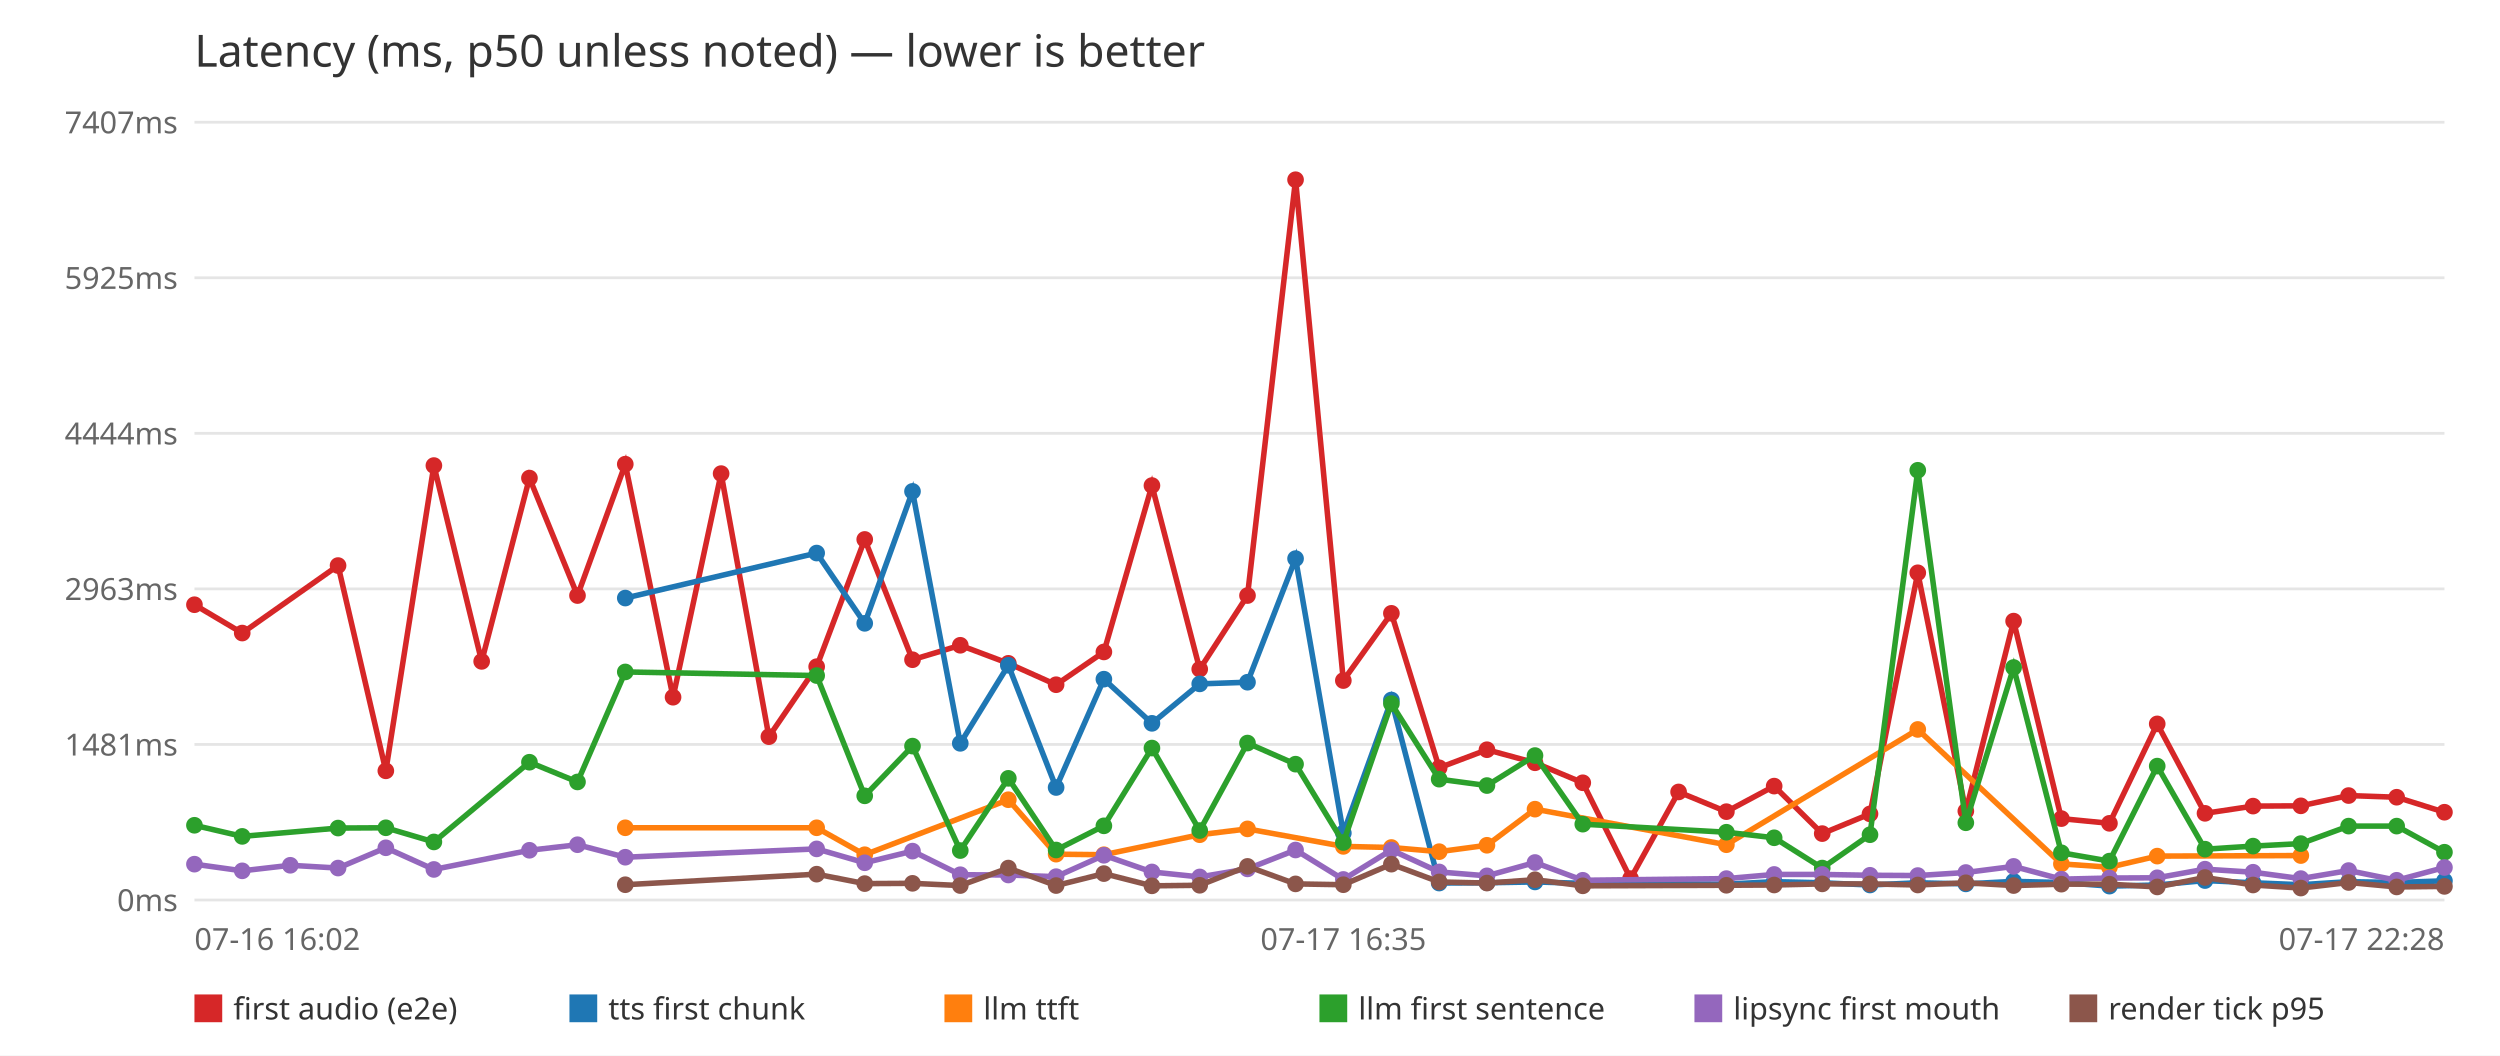
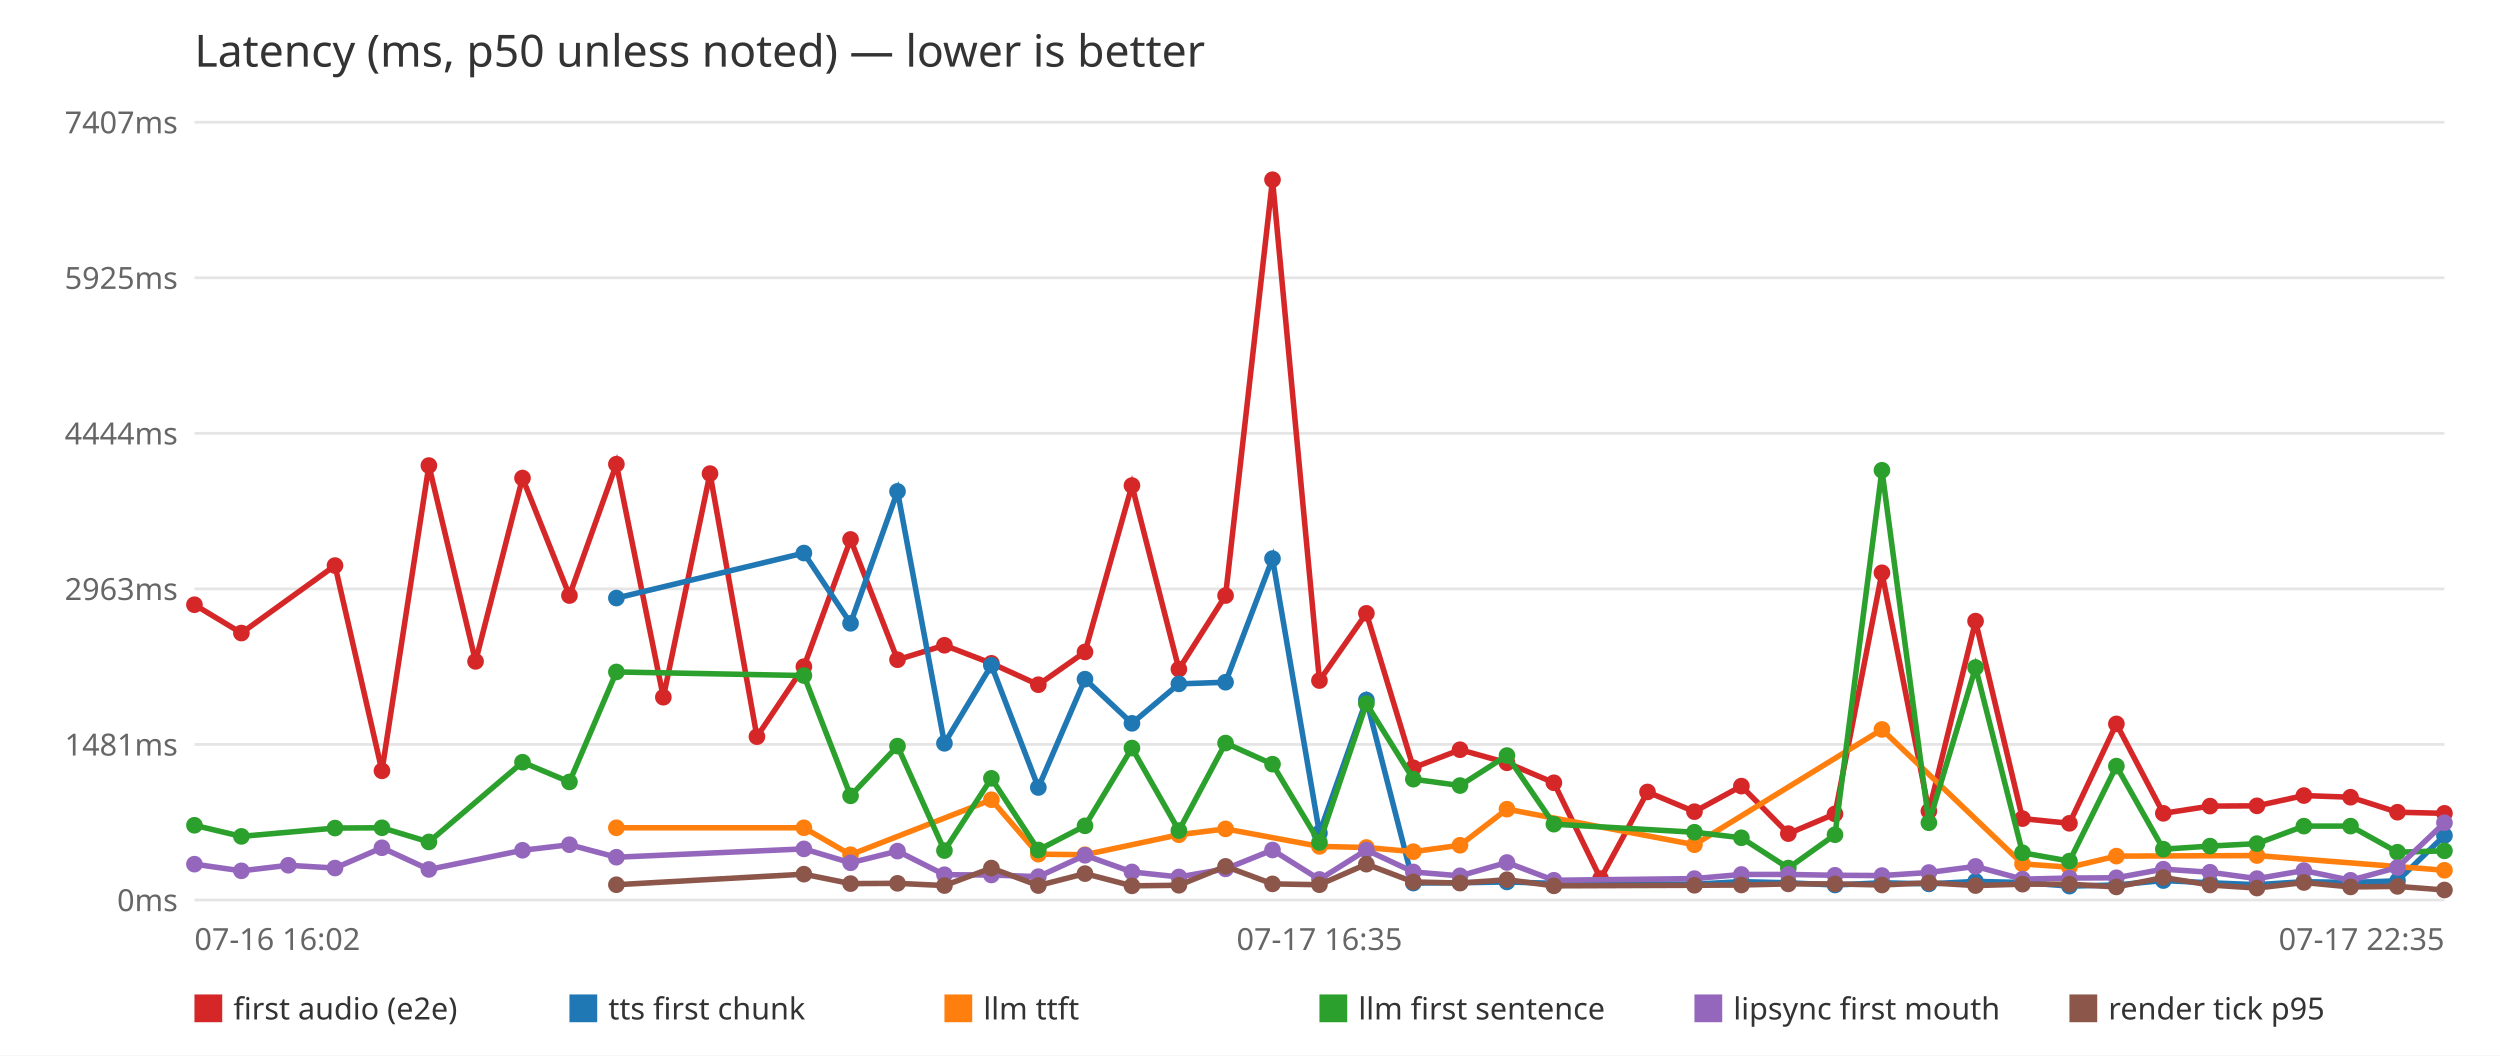
<svg xmlns="http://www.w3.org/2000/svg" width="900" height="380" viewBox="0 0 900 380" font-family="sans-serif">
  <rect width="900" height="380" fill="white" />
  <text x="70" y="24" font-size="16" fill="#333">Latency (ms, p50 unless noted) — lower is better</text>
  <line x1="70" y1="324.0" x2="880" y2="324.0" stroke="#e5e5e5" />
  <text x="64" y="328.0" font-size="11" fill="#666" text-anchor="end">0ms</text>
  <line x1="70" y1="268.0" x2="880" y2="268.0" stroke="#e5e5e5" />
  <text x="64" y="272.0" font-size="11" fill="#666" text-anchor="end">1481ms</text>
  <line x1="70" y1="212.0" x2="880" y2="212.0" stroke="#e5e5e5" />
  <text x="64" y="216.0" font-size="11" fill="#666" text-anchor="end">2963ms</text>
  <line x1="70" y1="156.0" x2="880" y2="156.0" stroke="#e5e5e5" />
  <text x="64" y="160.0" font-size="11" fill="#666" text-anchor="end">4444ms</text>
  <line x1="70" y1="100.0" x2="880" y2="100.0" stroke="#e5e5e5" />
  <text x="64" y="104.0" font-size="11" fill="#666" text-anchor="end">5925ms</text>
  <line x1="70" y1="44.0" x2="880" y2="44.0" stroke="#e5e5e5" />
  <text x="64" y="48.0" font-size="11" fill="#666" text-anchor="end">7407ms</text>
  <text x="70.0" y="342" font-size="11" fill="#666" text-anchor="start">07-16 16:02</text>
-   <text x="483.6" y="342" font-size="11" fill="#666" text-anchor="middle">07-17 16:35</text>
-   <text x="880.0" y="342" font-size="11" fill="#666" text-anchor="end">07-17 22:28</text>
-   <polyline points="70.0,217.7 87.2,227.9 121.7,203.6 138.9,277.5 156.2,167.6 173.4,238.1 190.6,172.1 207.9,214.4 225.1,167.1 242.3,251.0 259.6,170.5 276.8,265.2 294.0,240.0 311.3,194.2 328.5,237.5 345.7,232.3 363.0,238.8 380.2,246.5 397.4,234.7 414.7,174.8 431.9,240.9 449.1,214.4 466.4,64.7 483.6,245.0 500.9,220.8 518.1,276.4 535.3,269.9 552.6,274.6 569.8,281.8 587.0,316.3 604.3,285.1 621.5,292.2 638.7,283.0 656.0,300.1 673.2,293.0 690.4,206.2 707.7,292.0 724.9,223.6 742.1,294.7 759.4,296.4 776.6,260.6 793.8,292.8 811.1,290.2 828.3,290.1 845.5,286.4 862.8,287.0 880.0,292.4" fill="none" stroke="#d62728" stroke-width="2" />
+   <text x="475.0" y="342" font-size="11" fill="#666" text-anchor="middle">07-17 16:35</text>
+   <text x="880.0" y="342" font-size="11" fill="#666" text-anchor="end">07-17 22:35</text>
+   <polyline points="70.0,217.7 86.9,227.9 120.6,203.6 137.5,277.5 154.4,167.6 171.2,238.1 188.1,172.1 205.0,214.4 221.9,167.1 238.8,251.0 255.6,170.5 272.5,265.2 289.4,240.0 306.2,194.2 323.1,237.5 340.0,232.3 356.9,238.8 373.8,246.5 390.6,234.7 407.5,174.8 424.4,240.9 441.2,214.4 458.1,64.7 475.0,245.0 491.9,220.8 508.8,276.4 525.6,269.9 542.5,274.6 559.4,281.8 576.2,316.3 593.1,285.1 610.0,292.2 626.9,283.0 643.8,300.1 660.6,293.0 677.5,206.2 694.4,292.0 711.2,223.6 728.1,294.7 745.0,296.4 761.9,260.6 778.8,292.8 795.6,290.2 812.5,290.1 829.4,286.4 846.2,287.0 863.1,292.4 880.0,292.8" fill="none" stroke="#d62728" stroke-width="2" />
  <circle cx="70.0" cy="217.7" r="3" fill="#d62728" />
-   <circle cx="87.2" cy="227.9" r="3" fill="#d62728" />
-   <circle cx="121.7" cy="203.6" r="3" fill="#d62728" />
-   <circle cx="138.9" cy="277.5" r="3" fill="#d62728" />
-   <circle cx="156.2" cy="167.6" r="3" fill="#d62728" />
-   <circle cx="173.4" cy="238.1" r="3" fill="#d62728" />
-   <circle cx="190.6" cy="172.1" r="3" fill="#d62728" />
-   <circle cx="207.9" cy="214.4" r="3" fill="#d62728" />
-   <circle cx="225.1" cy="167.1" r="3" fill="#d62728" />
-   <circle cx="242.3" cy="251.0" r="3" fill="#d62728" />
-   <circle cx="259.6" cy="170.5" r="3" fill="#d62728" />
-   <circle cx="276.8" cy="265.2" r="3" fill="#d62728" />
-   <circle cx="294.0" cy="240.0" r="3" fill="#d62728" />
-   <circle cx="311.3" cy="194.2" r="3" fill="#d62728" />
-   <circle cx="328.5" cy="237.5" r="3" fill="#d62728" />
-   <circle cx="345.7" cy="232.3" r="3" fill="#d62728" />
-   <circle cx="363.0" cy="238.8" r="3" fill="#d62728" />
-   <circle cx="380.2" cy="246.5" r="3" fill="#d62728" />
-   <circle cx="397.4" cy="234.7" r="3" fill="#d62728" />
-   <circle cx="414.7" cy="174.8" r="3" fill="#d62728" />
-   <circle cx="431.9" cy="240.9" r="3" fill="#d62728" />
-   <circle cx="449.1" cy="214.4" r="3" fill="#d62728" />
-   <circle cx="466.4" cy="64.7" r="3" fill="#d62728" />
-   <circle cx="483.6" cy="245.0" r="3" fill="#d62728" />
-   <circle cx="500.9" cy="220.8" r="3" fill="#d62728" />
-   <circle cx="518.1" cy="276.4" r="3" fill="#d62728" />
-   <circle cx="535.3" cy="269.9" r="3" fill="#d62728" />
-   <circle cx="552.6" cy="274.6" r="3" fill="#d62728" />
-   <circle cx="569.8" cy="281.8" r="3" fill="#d62728" />
-   <circle cx="587.0" cy="316.3" r="3" fill="#d62728" />
-   <circle cx="604.3" cy="285.1" r="3" fill="#d62728" />
-   <circle cx="621.5" cy="292.2" r="3" fill="#d62728" />
-   <circle cx="638.7" cy="283.0" r="3" fill="#d62728" />
-   <circle cx="656.0" cy="300.1" r="3" fill="#d62728" />
-   <circle cx="673.2" cy="293.0" r="3" fill="#d62728" />
-   <circle cx="690.4" cy="206.2" r="3" fill="#d62728" />
-   <circle cx="707.7" cy="292.0" r="3" fill="#d62728" />
-   <circle cx="724.9" cy="223.6" r="3" fill="#d62728" />
-   <circle cx="742.1" cy="294.7" r="3" fill="#d62728" />
-   <circle cx="759.4" cy="296.4" r="3" fill="#d62728" />
-   <circle cx="776.6" cy="260.6" r="3" fill="#d62728" />
-   <circle cx="793.8" cy="292.8" r="3" fill="#d62728" />
-   <circle cx="811.1" cy="290.2" r="3" fill="#d62728" />
-   <circle cx="828.3" cy="290.1" r="3" fill="#d62728" />
-   <circle cx="845.5" cy="286.4" r="3" fill="#d62728" />
-   <circle cx="862.8" cy="287.0" r="3" fill="#d62728" />
-   <circle cx="880.0" cy="292.4" r="3" fill="#d62728" />
+   <circle cx="86.9" cy="227.9" r="3" fill="#d62728" />
+   <circle cx="120.6" cy="203.6" r="3" fill="#d62728" />
+   <circle cx="137.5" cy="277.5" r="3" fill="#d62728" />
+   <circle cx="154.4" cy="167.6" r="3" fill="#d62728" />
+   <circle cx="171.2" cy="238.1" r="3" fill="#d62728" />
+   <circle cx="188.1" cy="172.1" r="3" fill="#d62728" />
+   <circle cx="205.0" cy="214.4" r="3" fill="#d62728" />
+   <circle cx="221.9" cy="167.1" r="3" fill="#d62728" />
+   <circle cx="238.8" cy="251.0" r="3" fill="#d62728" />
+   <circle cx="255.6" cy="170.5" r="3" fill="#d62728" />
+   <circle cx="272.5" cy="265.2" r="3" fill="#d62728" />
+   <circle cx="289.4" cy="240.0" r="3" fill="#d62728" />
+   <circle cx="306.2" cy="194.2" r="3" fill="#d62728" />
+   <circle cx="323.1" cy="237.5" r="3" fill="#d62728" />
+   <circle cx="340.0" cy="232.3" r="3" fill="#d62728" />
+   <circle cx="356.9" cy="238.8" r="3" fill="#d62728" />
+   <circle cx="373.8" cy="246.5" r="3" fill="#d62728" />
+   <circle cx="390.6" cy="234.7" r="3" fill="#d62728" />
+   <circle cx="407.5" cy="174.8" r="3" fill="#d62728" />
+   <circle cx="424.4" cy="240.9" r="3" fill="#d62728" />
+   <circle cx="441.2" cy="214.4" r="3" fill="#d62728" />
+   <circle cx="458.1" cy="64.7" r="3" fill="#d62728" />
+   <circle cx="475.0" cy="245.0" r="3" fill="#d62728" />
+   <circle cx="491.9" cy="220.8" r="3" fill="#d62728" />
+   <circle cx="508.8" cy="276.4" r="3" fill="#d62728" />
+   <circle cx="525.6" cy="269.9" r="3" fill="#d62728" />
+   <circle cx="542.5" cy="274.6" r="3" fill="#d62728" />
+   <circle cx="559.4" cy="281.8" r="3" fill="#d62728" />
+   <circle cx="576.2" cy="316.3" r="3" fill="#d62728" />
+   <circle cx="593.1" cy="285.1" r="3" fill="#d62728" />
+   <circle cx="610.0" cy="292.2" r="3" fill="#d62728" />
+   <circle cx="626.9" cy="283.0" r="3" fill="#d62728" />
+   <circle cx="643.8" cy="300.1" r="3" fill="#d62728" />
+   <circle cx="660.6" cy="293.0" r="3" fill="#d62728" />
+   <circle cx="677.5" cy="206.2" r="3" fill="#d62728" />
+   <circle cx="694.4" cy="292.0" r="3" fill="#d62728" />
+   <circle cx="711.2" cy="223.6" r="3" fill="#d62728" />
+   <circle cx="728.1" cy="294.7" r="3" fill="#d62728" />
+   <circle cx="745.0" cy="296.4" r="3" fill="#d62728" />
+   <circle cx="761.9" cy="260.6" r="3" fill="#d62728" />
+   <circle cx="778.8" cy="292.8" r="3" fill="#d62728" />
+   <circle cx="795.6" cy="290.2" r="3" fill="#d62728" />
+   <circle cx="812.5" cy="290.1" r="3" fill="#d62728" />
+   <circle cx="829.4" cy="286.4" r="3" fill="#d62728" />
+   <circle cx="846.2" cy="287.0" r="3" fill="#d62728" />
+   <circle cx="863.1" cy="292.4" r="3" fill="#d62728" />
+   <circle cx="880.0" cy="292.8" r="3" fill="#d62728" />
  <rect x="70.0" y="358" width="10" height="10" fill="#d62728" />
  <text x="84.0" y="367" font-size="11" fill="#333">first audio (e2e)</text>
-   <polyline points="225.1,215.3 294.0,199.1 311.3,224.4 328.5,176.9 345.7,267.6 363.0,239.5 380.2,283.5 397.4,244.5 414.7,260.4 431.9,246.2 449.1,245.6 466.4,201.1 483.6,299.9 500.9,252.0 518.1,317.9 535.3,317.8 552.6,317.5 569.8,318.0 621.5,318.3 638.7,317.4 656.0,317.8 673.2,318.6 690.4,317.8 707.7,318.2 724.9,317.3 742.1,317.7 759.4,319.0 776.6,318.6 793.8,317.0 811.1,317.8 828.3,318.5 845.5,317.4 862.8,317.7 880.0,317.1" fill="none" stroke="#1f77b4" stroke-width="2" />
-   <circle cx="225.1" cy="215.3" r="3" fill="#1f77b4" />
-   <circle cx="294.0" cy="199.1" r="3" fill="#1f77b4" />
-   <circle cx="311.3" cy="224.4" r="3" fill="#1f77b4" />
-   <circle cx="328.5" cy="176.9" r="3" fill="#1f77b4" />
-   <circle cx="345.7" cy="267.6" r="3" fill="#1f77b4" />
-   <circle cx="363.0" cy="239.5" r="3" fill="#1f77b4" />
-   <circle cx="380.2" cy="283.5" r="3" fill="#1f77b4" />
-   <circle cx="397.4" cy="244.5" r="3" fill="#1f77b4" />
-   <circle cx="414.7" cy="260.4" r="3" fill="#1f77b4" />
-   <circle cx="431.9" cy="246.2" r="3" fill="#1f77b4" />
-   <circle cx="449.1" cy="245.6" r="3" fill="#1f77b4" />
-   <circle cx="466.4" cy="201.1" r="3" fill="#1f77b4" />
-   <circle cx="483.6" cy="299.9" r="3" fill="#1f77b4" />
-   <circle cx="500.9" cy="252.0" r="3" fill="#1f77b4" />
-   <circle cx="518.1" cy="317.9" r="3" fill="#1f77b4" />
-   <circle cx="535.3" cy="317.8" r="3" fill="#1f77b4" />
-   <circle cx="552.6" cy="317.5" r="3" fill="#1f77b4" />
-   <circle cx="569.8" cy="318.0" r="3" fill="#1f77b4" />
-   <circle cx="621.5" cy="318.3" r="3" fill="#1f77b4" />
-   <circle cx="638.7" cy="317.4" r="3" fill="#1f77b4" />
-   <circle cx="656.0" cy="317.8" r="3" fill="#1f77b4" />
-   <circle cx="673.2" cy="318.6" r="3" fill="#1f77b4" />
-   <circle cx="690.4" cy="317.8" r="3" fill="#1f77b4" />
-   <circle cx="707.7" cy="318.2" r="3" fill="#1f77b4" />
-   <circle cx="724.9" cy="317.3" r="3" fill="#1f77b4" />
-   <circle cx="742.1" cy="317.7" r="3" fill="#1f77b4" />
-   <circle cx="759.4" cy="319.0" r="3" fill="#1f77b4" />
-   <circle cx="776.6" cy="318.6" r="3" fill="#1f77b4" />
-   <circle cx="793.8" cy="317.0" r="3" fill="#1f77b4" />
-   <circle cx="811.1" cy="317.8" r="3" fill="#1f77b4" />
-   <circle cx="828.3" cy="318.5" r="3" fill="#1f77b4" />
-   <circle cx="845.5" cy="317.4" r="3" fill="#1f77b4" />
-   <circle cx="862.8" cy="317.7" r="3" fill="#1f77b4" />
-   <circle cx="880.0" cy="317.1" r="3" fill="#1f77b4" />
+   <polyline points="221.9,215.3 289.4,199.1 306.2,224.4 323.1,176.9 340.0,267.6 356.9,239.5 373.8,283.5 390.6,244.5 407.5,260.4 424.4,246.2 441.2,245.6 458.1,201.1 475.0,299.9 491.9,252.0 508.8,317.9 525.6,317.8 542.5,317.5 559.4,318.0 610.0,318.3 626.9,317.4 643.8,317.8 660.6,318.6 677.5,317.8 694.4,318.2 711.2,317.3 728.1,317.7 745.0,319.0 761.9,318.6 778.8,317.0 795.6,317.8 812.5,318.5 829.4,317.4 846.2,317.7 863.1,317.1 880.0,300.8" fill="none" stroke="#1f77b4" stroke-width="2" />
+   <circle cx="221.9" cy="215.3" r="3" fill="#1f77b4" />
+   <circle cx="289.4" cy="199.1" r="3" fill="#1f77b4" />
+   <circle cx="306.2" cy="224.4" r="3" fill="#1f77b4" />
+   <circle cx="323.1" cy="176.9" r="3" fill="#1f77b4" />
+   <circle cx="340.0" cy="267.6" r="3" fill="#1f77b4" />
+   <circle cx="356.9" cy="239.5" r="3" fill="#1f77b4" />
+   <circle cx="373.8" cy="283.5" r="3" fill="#1f77b4" />
+   <circle cx="390.6" cy="244.5" r="3" fill="#1f77b4" />
+   <circle cx="407.5" cy="260.4" r="3" fill="#1f77b4" />
+   <circle cx="424.4" cy="246.2" r="3" fill="#1f77b4" />
+   <circle cx="441.2" cy="245.6" r="3" fill="#1f77b4" />
+   <circle cx="458.1" cy="201.1" r="3" fill="#1f77b4" />
+   <circle cx="475.0" cy="299.9" r="3" fill="#1f77b4" />
+   <circle cx="491.9" cy="252.0" r="3" fill="#1f77b4" />
+   <circle cx="508.8" cy="317.9" r="3" fill="#1f77b4" />
+   <circle cx="525.6" cy="317.8" r="3" fill="#1f77b4" />
+   <circle cx="542.5" cy="317.5" r="3" fill="#1f77b4" />
+   <circle cx="559.4" cy="318.0" r="3" fill="#1f77b4" />
+   <circle cx="610.0" cy="318.3" r="3" fill="#1f77b4" />
+   <circle cx="626.9" cy="317.4" r="3" fill="#1f77b4" />
+   <circle cx="643.8" cy="317.8" r="3" fill="#1f77b4" />
+   <circle cx="660.6" cy="318.6" r="3" fill="#1f77b4" />
+   <circle cx="677.5" cy="317.8" r="3" fill="#1f77b4" />
+   <circle cx="694.4" cy="318.2" r="3" fill="#1f77b4" />
+   <circle cx="711.2" cy="317.3" r="3" fill="#1f77b4" />
+   <circle cx="728.1" cy="317.7" r="3" fill="#1f77b4" />
+   <circle cx="745.0" cy="319.0" r="3" fill="#1f77b4" />
+   <circle cx="761.9" cy="318.6" r="3" fill="#1f77b4" />
+   <circle cx="778.8" cy="317.0" r="3" fill="#1f77b4" />
+   <circle cx="795.6" cy="317.8" r="3" fill="#1f77b4" />
+   <circle cx="812.5" cy="318.5" r="3" fill="#1f77b4" />
+   <circle cx="829.4" cy="317.4" r="3" fill="#1f77b4" />
+   <circle cx="846.2" cy="317.7" r="3" fill="#1f77b4" />
+   <circle cx="863.1" cy="317.1" r="3" fill="#1f77b4" />
+   <circle cx="880.0" cy="300.8" r="3" fill="#1f77b4" />
  <rect x="205.0" y="358" width="10" height="10" fill="#1f77b4" />
  <text x="219.0" y="367" font-size="11" fill="#333">tts first chunk</text>
-   <polyline points="225.1,298.0 294.0,298.0 311.3,307.7 363.0,287.9 380.2,307.5 397.4,307.7 431.9,300.5 449.1,298.4 483.6,304.7 500.9,305.1 518.1,306.6 535.3,304.3 552.6,291.3 621.5,304.1 690.4,262.6 742.1,311.0 759.4,312.2 776.6,308.2 828.3,308.0" fill="none" stroke="#ff7f0e" stroke-width="2" />
-   <circle cx="225.1" cy="298.0" r="3" fill="#ff7f0e" />
-   <circle cx="294.0" cy="298.0" r="3" fill="#ff7f0e" />
-   <circle cx="311.3" cy="307.7" r="3" fill="#ff7f0e" />
-   <circle cx="363.0" cy="287.9" r="3" fill="#ff7f0e" />
-   <circle cx="380.2" cy="307.5" r="3" fill="#ff7f0e" />
-   <circle cx="397.4" cy="307.7" r="3" fill="#ff7f0e" />
-   <circle cx="431.9" cy="300.5" r="3" fill="#ff7f0e" />
-   <circle cx="449.1" cy="298.4" r="3" fill="#ff7f0e" />
-   <circle cx="483.6" cy="304.7" r="3" fill="#ff7f0e" />
-   <circle cx="500.9" cy="305.1" r="3" fill="#ff7f0e" />
-   <circle cx="518.1" cy="306.6" r="3" fill="#ff7f0e" />
-   <circle cx="535.3" cy="304.3" r="3" fill="#ff7f0e" />
-   <circle cx="552.6" cy="291.3" r="3" fill="#ff7f0e" />
-   <circle cx="621.5" cy="304.1" r="3" fill="#ff7f0e" />
-   <circle cx="690.4" cy="262.6" r="3" fill="#ff7f0e" />
-   <circle cx="742.1" cy="311.0" r="3" fill="#ff7f0e" />
-   <circle cx="759.4" cy="312.2" r="3" fill="#ff7f0e" />
-   <circle cx="776.6" cy="308.2" r="3" fill="#ff7f0e" />
-   <circle cx="828.3" cy="308.0" r="3" fill="#ff7f0e" />
+   <polyline points="221.9,298.0 289.4,298.0 306.2,307.7 356.9,287.9 373.8,307.5 390.6,307.7 424.4,300.5 441.2,298.4 475.0,304.7 491.9,305.1 508.8,306.6 525.6,304.3 542.5,291.3 610.0,304.1 677.5,262.6 728.1,311.0 745.0,312.2 761.9,308.2 812.5,308.0 880.0,313.3" fill="none" stroke="#ff7f0e" stroke-width="2" />
+   <circle cx="221.9" cy="298.0" r="3" fill="#ff7f0e" />
+   <circle cx="289.4" cy="298.0" r="3" fill="#ff7f0e" />
+   <circle cx="306.2" cy="307.7" r="3" fill="#ff7f0e" />
+   <circle cx="356.9" cy="287.9" r="3" fill="#ff7f0e" />
+   <circle cx="373.8" cy="307.5" r="3" fill="#ff7f0e" />
+   <circle cx="390.6" cy="307.7" r="3" fill="#ff7f0e" />
+   <circle cx="424.4" cy="300.5" r="3" fill="#ff7f0e" />
+   <circle cx="441.2" cy="298.4" r="3" fill="#ff7f0e" />
+   <circle cx="475.0" cy="304.7" r="3" fill="#ff7f0e" />
+   <circle cx="491.9" cy="305.1" r="3" fill="#ff7f0e" />
+   <circle cx="508.8" cy="306.6" r="3" fill="#ff7f0e" />
+   <circle cx="525.6" cy="304.3" r="3" fill="#ff7f0e" />
+   <circle cx="542.5" cy="291.3" r="3" fill="#ff7f0e" />
+   <circle cx="610.0" cy="304.1" r="3" fill="#ff7f0e" />
+   <circle cx="677.5" cy="262.6" r="3" fill="#ff7f0e" />
+   <circle cx="728.1" cy="311.0" r="3" fill="#ff7f0e" />
+   <circle cx="745.0" cy="312.2" r="3" fill="#ff7f0e" />
+   <circle cx="761.9" cy="308.2" r="3" fill="#ff7f0e" />
+   <circle cx="812.5" cy="308.0" r="3" fill="#ff7f0e" />
+   <circle cx="880.0" cy="313.3" r="3" fill="#ff7f0e" />
  <rect x="340.0" y="358" width="10" height="10" fill="#ff7f0e" />
  <text x="354.0" y="367" font-size="11" fill="#333">llm ttft</text>
-   <polyline points="70.0,297.1 87.2,301.1 121.7,298.1 138.9,298.0 156.2,303.1 190.6,274.4 207.9,281.5 225.1,241.9 294.0,243.2 311.3,286.5 328.5,268.6 345.7,306.2 363.0,280.2 380.2,306.0 397.4,297.3 414.7,269.3 431.9,299.0 449.1,267.5 466.4,275.1 483.6,303.3 500.9,253.3 518.1,280.5 535.3,282.8 552.6,272.0 569.8,296.7 621.5,299.6 638.7,301.6 656.0,312.5 673.2,300.5 690.4,169.3 707.7,296.2 724.9,240.3 742.1,307.0 759.4,310.0 776.6,275.8 793.8,305.7 811.1,304.6 828.3,303.7 845.5,297.4 862.8,297.4 880.0,306.8" fill="none" stroke="#2ca02c" stroke-width="2" />
+   <polyline points="70.0,297.1 86.9,301.1 120.6,298.1 137.5,298.0 154.4,303.1 188.1,274.4 205.0,281.5 221.9,241.9 289.4,243.2 306.2,286.5 323.1,268.6 340.0,306.2 356.9,280.2 373.8,306.0 390.6,297.3 407.5,269.3 424.4,299.0 441.2,267.5 458.1,275.1 475.0,303.3 491.9,253.3 508.8,280.5 525.6,282.8 542.5,272.0 559.4,296.7 610.0,299.6 626.9,301.6 643.8,312.5 660.6,300.5 677.5,169.3 694.4,296.2 711.2,240.3 728.1,307.0 745.0,310.0 761.9,275.8 778.8,305.7 795.6,304.6 812.5,303.7 829.4,297.4 846.2,297.4 863.1,306.8 880.0,306.3" fill="none" stroke="#2ca02c" stroke-width="2" />
  <circle cx="70.0" cy="297.1" r="3" fill="#2ca02c" />
-   <circle cx="87.2" cy="301.1" r="3" fill="#2ca02c" />
-   <circle cx="121.7" cy="298.1" r="3" fill="#2ca02c" />
-   <circle cx="138.9" cy="298.0" r="3" fill="#2ca02c" />
-   <circle cx="156.2" cy="303.1" r="3" fill="#2ca02c" />
-   <circle cx="190.6" cy="274.4" r="3" fill="#2ca02c" />
-   <circle cx="207.9" cy="281.5" r="3" fill="#2ca02c" />
-   <circle cx="225.1" cy="241.9" r="3" fill="#2ca02c" />
-   <circle cx="294.0" cy="243.2" r="3" fill="#2ca02c" />
-   <circle cx="311.3" cy="286.5" r="3" fill="#2ca02c" />
-   <circle cx="328.5" cy="268.6" r="3" fill="#2ca02c" />
-   <circle cx="345.7" cy="306.2" r="3" fill="#2ca02c" />
-   <circle cx="363.0" cy="280.2" r="3" fill="#2ca02c" />
-   <circle cx="380.2" cy="306.0" r="3" fill="#2ca02c" />
-   <circle cx="397.4" cy="297.3" r="3" fill="#2ca02c" />
-   <circle cx="414.7" cy="269.3" r="3" fill="#2ca02c" />
-   <circle cx="431.9" cy="299.0" r="3" fill="#2ca02c" />
-   <circle cx="449.1" cy="267.5" r="3" fill="#2ca02c" />
-   <circle cx="466.4" cy="275.1" r="3" fill="#2ca02c" />
-   <circle cx="483.6" cy="303.3" r="3" fill="#2ca02c" />
-   <circle cx="500.9" cy="253.3" r="3" fill="#2ca02c" />
-   <circle cx="518.1" cy="280.5" r="3" fill="#2ca02c" />
-   <circle cx="535.3" cy="282.8" r="3" fill="#2ca02c" />
-   <circle cx="552.6" cy="272.0" r="3" fill="#2ca02c" />
-   <circle cx="569.8" cy="296.7" r="3" fill="#2ca02c" />
-   <circle cx="621.5" cy="299.6" r="3" fill="#2ca02c" />
-   <circle cx="638.7" cy="301.6" r="3" fill="#2ca02c" />
-   <circle cx="656.0" cy="312.5" r="3" fill="#2ca02c" />
-   <circle cx="673.2" cy="300.5" r="3" fill="#2ca02c" />
-   <circle cx="690.4" cy="169.3" r="3" fill="#2ca02c" />
-   <circle cx="707.7" cy="296.2" r="3" fill="#2ca02c" />
-   <circle cx="724.9" cy="240.3" r="3" fill="#2ca02c" />
-   <circle cx="742.1" cy="307.0" r="3" fill="#2ca02c" />
-   <circle cx="759.4" cy="310.0" r="3" fill="#2ca02c" />
-   <circle cx="776.6" cy="275.8" r="3" fill="#2ca02c" />
-   <circle cx="793.8" cy="305.7" r="3" fill="#2ca02c" />
-   <circle cx="811.1" cy="304.6" r="3" fill="#2ca02c" />
-   <circle cx="828.3" cy="303.7" r="3" fill="#2ca02c" />
-   <circle cx="845.5" cy="297.4" r="3" fill="#2ca02c" />
-   <circle cx="862.8" cy="297.4" r="3" fill="#2ca02c" />
-   <circle cx="880.0" cy="306.8" r="3" fill="#2ca02c" />
+   <circle cx="86.9" cy="301.1" r="3" fill="#2ca02c" />
+   <circle cx="120.6" cy="298.1" r="3" fill="#2ca02c" />
+   <circle cx="137.5" cy="298.0" r="3" fill="#2ca02c" />
+   <circle cx="154.4" cy="303.1" r="3" fill="#2ca02c" />
+   <circle cx="188.1" cy="274.4" r="3" fill="#2ca02c" />
+   <circle cx="205.0" cy="281.5" r="3" fill="#2ca02c" />
+   <circle cx="221.9" cy="241.9" r="3" fill="#2ca02c" />
+   <circle cx="289.4" cy="243.2" r="3" fill="#2ca02c" />
+   <circle cx="306.2" cy="286.5" r="3" fill="#2ca02c" />
+   <circle cx="323.1" cy="268.6" r="3" fill="#2ca02c" />
+   <circle cx="340.0" cy="306.2" r="3" fill="#2ca02c" />
+   <circle cx="356.9" cy="280.2" r="3" fill="#2ca02c" />
+   <circle cx="373.8" cy="306.0" r="3" fill="#2ca02c" />
+   <circle cx="390.6" cy="297.3" r="3" fill="#2ca02c" />
+   <circle cx="407.5" cy="269.3" r="3" fill="#2ca02c" />
+   <circle cx="424.4" cy="299.0" r="3" fill="#2ca02c" />
+   <circle cx="441.2" cy="267.5" r="3" fill="#2ca02c" />
+   <circle cx="458.1" cy="275.1" r="3" fill="#2ca02c" />
+   <circle cx="475.0" cy="303.3" r="3" fill="#2ca02c" />
+   <circle cx="491.9" cy="253.3" r="3" fill="#2ca02c" />
+   <circle cx="508.8" cy="280.5" r="3" fill="#2ca02c" />
+   <circle cx="525.6" cy="282.8" r="3" fill="#2ca02c" />
+   <circle cx="542.5" cy="272.0" r="3" fill="#2ca02c" />
+   <circle cx="559.4" cy="296.7" r="3" fill="#2ca02c" />
+   <circle cx="610.0" cy="299.6" r="3" fill="#2ca02c" />
+   <circle cx="626.9" cy="301.6" r="3" fill="#2ca02c" />
+   <circle cx="643.8" cy="312.5" r="3" fill="#2ca02c" />
+   <circle cx="660.6" cy="300.5" r="3" fill="#2ca02c" />
+   <circle cx="677.5" cy="169.3" r="3" fill="#2ca02c" />
+   <circle cx="694.4" cy="296.2" r="3" fill="#2ca02c" />
+   <circle cx="711.2" cy="240.3" r="3" fill="#2ca02c" />
+   <circle cx="728.1" cy="307.0" r="3" fill="#2ca02c" />
+   <circle cx="745.0" cy="310.0" r="3" fill="#2ca02c" />
+   <circle cx="761.9" cy="275.8" r="3" fill="#2ca02c" />
+   <circle cx="778.8" cy="305.7" r="3" fill="#2ca02c" />
+   <circle cx="795.6" cy="304.6" r="3" fill="#2ca02c" />
+   <circle cx="812.5" cy="303.7" r="3" fill="#2ca02c" />
+   <circle cx="829.4" cy="297.4" r="3" fill="#2ca02c" />
+   <circle cx="846.2" cy="297.4" r="3" fill="#2ca02c" />
+   <circle cx="863.1" cy="306.8" r="3" fill="#2ca02c" />
+   <circle cx="880.0" cy="306.3" r="3" fill="#2ca02c" />
  <rect x="475.0" y="358" width="10" height="10" fill="#2ca02c" />
  <text x="489.0" y="367" font-size="11" fill="#333">llm first sentence</text>
-   <polyline points="70.0,311.1 87.2,313.5 104.5,311.5 121.7,312.5 138.9,305.2 156.2,313.0 190.6,306.1 207.9,304.1 225.1,308.6 294.0,305.6 311.3,310.6 328.5,306.4 345.7,314.9 363.0,315.0 380.2,315.6 397.4,307.9 414.7,313.9 431.9,315.7 449.1,312.8 466.4,306.0 483.6,316.6 500.9,306.0 518.1,313.9 535.3,315.3 552.6,310.5 569.8,316.9 621.5,316.3 638.7,314.8 656.0,314.8 673.2,315.1 690.4,315.2 707.7,314.1 724.9,311.9 742.1,316.5 759.4,316.1 776.6,316.0 793.8,312.9 811.1,314.0 828.3,316.3 845.5,313.4 862.8,316.9 880.0,312.3" fill="none" stroke="#9467bd" stroke-width="2" />
+   <polyline points="70.0,311.1 86.9,313.5 103.8,311.5 120.6,312.5 137.5,305.2 154.4,313.0 188.1,306.1 205.0,304.1 221.9,308.6 289.4,305.6 306.2,310.6 323.1,306.4 340.0,314.9 356.9,315.0 373.8,315.6 390.6,307.9 407.5,313.9 424.4,315.7 441.2,312.8 458.1,306.0 475.0,316.6 491.9,306.0 508.8,313.9 525.6,315.3 542.5,310.5 559.4,316.9 610.0,316.3 626.9,314.8 643.8,314.8 660.6,315.1 677.5,315.2 694.4,314.1 711.2,311.9 728.1,316.5 745.0,316.1 761.9,316.0 778.8,312.9 795.6,314.0 812.5,316.3 829.4,313.4 846.2,316.9 863.1,312.3 880.0,296.2" fill="none" stroke="#9467bd" stroke-width="2" />
  <circle cx="70.0" cy="311.1" r="3" fill="#9467bd" />
-   <circle cx="87.2" cy="313.5" r="3" fill="#9467bd" />
-   <circle cx="104.5" cy="311.5" r="3" fill="#9467bd" />
-   <circle cx="121.7" cy="312.5" r="3" fill="#9467bd" />
-   <circle cx="138.9" cy="305.2" r="3" fill="#9467bd" />
-   <circle cx="156.2" cy="313.0" r="3" fill="#9467bd" />
-   <circle cx="190.6" cy="306.1" r="3" fill="#9467bd" />
-   <circle cx="207.9" cy="304.1" r="3" fill="#9467bd" />
-   <circle cx="225.1" cy="308.6" r="3" fill="#9467bd" />
-   <circle cx="294.0" cy="305.6" r="3" fill="#9467bd" />
-   <circle cx="311.3" cy="310.6" r="3" fill="#9467bd" />
-   <circle cx="328.5" cy="306.4" r="3" fill="#9467bd" />
-   <circle cx="345.7" cy="314.9" r="3" fill="#9467bd" />
-   <circle cx="363.0" cy="315.0" r="3" fill="#9467bd" />
-   <circle cx="380.2" cy="315.6" r="3" fill="#9467bd" />
-   <circle cx="397.4" cy="307.9" r="3" fill="#9467bd" />
-   <circle cx="414.7" cy="313.9" r="3" fill="#9467bd" />
-   <circle cx="431.9" cy="315.7" r="3" fill="#9467bd" />
-   <circle cx="449.1" cy="312.8" r="3" fill="#9467bd" />
-   <circle cx="466.4" cy="306.0" r="3" fill="#9467bd" />
-   <circle cx="483.6" cy="316.6" r="3" fill="#9467bd" />
-   <circle cx="500.9" cy="306.0" r="3" fill="#9467bd" />
-   <circle cx="518.1" cy="313.9" r="3" fill="#9467bd" />
-   <circle cx="535.3" cy="315.3" r="3" fill="#9467bd" />
-   <circle cx="552.6" cy="310.5" r="3" fill="#9467bd" />
-   <circle cx="569.8" cy="316.9" r="3" fill="#9467bd" />
-   <circle cx="621.5" cy="316.3" r="3" fill="#9467bd" />
-   <circle cx="638.7" cy="314.8" r="3" fill="#9467bd" />
-   <circle cx="656.0" cy="314.8" r="3" fill="#9467bd" />
-   <circle cx="673.2" cy="315.1" r="3" fill="#9467bd" />
-   <circle cx="690.4" cy="315.2" r="3" fill="#9467bd" />
-   <circle cx="707.7" cy="314.1" r="3" fill="#9467bd" />
-   <circle cx="724.9" cy="311.9" r="3" fill="#9467bd" />
-   <circle cx="742.1" cy="316.5" r="3" fill="#9467bd" />
-   <circle cx="759.4" cy="316.1" r="3" fill="#9467bd" />
-   <circle cx="776.6" cy="316.0" r="3" fill="#9467bd" />
-   <circle cx="793.8" cy="312.9" r="3" fill="#9467bd" />
-   <circle cx="811.1" cy="314.0" r="3" fill="#9467bd" />
-   <circle cx="828.3" cy="316.3" r="3" fill="#9467bd" />
-   <circle cx="845.5" cy="313.4" r="3" fill="#9467bd" />
-   <circle cx="862.8" cy="316.9" r="3" fill="#9467bd" />
-   <circle cx="880.0" cy="312.3" r="3" fill="#9467bd" />
+   <circle cx="86.9" cy="313.5" r="3" fill="#9467bd" />
+   <circle cx="103.8" cy="311.5" r="3" fill="#9467bd" />
+   <circle cx="120.6" cy="312.5" r="3" fill="#9467bd" />
+   <circle cx="137.5" cy="305.2" r="3" fill="#9467bd" />
+   <circle cx="154.4" cy="313.0" r="3" fill="#9467bd" />
+   <circle cx="188.1" cy="306.1" r="3" fill="#9467bd" />
+   <circle cx="205.0" cy="304.1" r="3" fill="#9467bd" />
+   <circle cx="221.9" cy="308.6" r="3" fill="#9467bd" />
+   <circle cx="289.4" cy="305.6" r="3" fill="#9467bd" />
+   <circle cx="306.2" cy="310.6" r="3" fill="#9467bd" />
+   <circle cx="323.1" cy="306.4" r="3" fill="#9467bd" />
+   <circle cx="340.0" cy="314.9" r="3" fill="#9467bd" />
+   <circle cx="356.9" cy="315.0" r="3" fill="#9467bd" />
+   <circle cx="373.8" cy="315.6" r="3" fill="#9467bd" />
+   <circle cx="390.6" cy="307.9" r="3" fill="#9467bd" />
+   <circle cx="407.5" cy="313.9" r="3" fill="#9467bd" />
+   <circle cx="424.4" cy="315.7" r="3" fill="#9467bd" />
+   <circle cx="441.2" cy="312.8" r="3" fill="#9467bd" />
+   <circle cx="458.1" cy="306.0" r="3" fill="#9467bd" />
+   <circle cx="475.0" cy="316.6" r="3" fill="#9467bd" />
+   <circle cx="491.9" cy="306.0" r="3" fill="#9467bd" />
+   <circle cx="508.8" cy="313.9" r="3" fill="#9467bd" />
+   <circle cx="525.6" cy="315.3" r="3" fill="#9467bd" />
+   <circle cx="542.5" cy="310.5" r="3" fill="#9467bd" />
+   <circle cx="559.4" cy="316.9" r="3" fill="#9467bd" />
+   <circle cx="610.0" cy="316.3" r="3" fill="#9467bd" />
+   <circle cx="626.9" cy="314.8" r="3" fill="#9467bd" />
+   <circle cx="643.8" cy="314.8" r="3" fill="#9467bd" />
+   <circle cx="660.6" cy="315.1" r="3" fill="#9467bd" />
+   <circle cx="677.5" cy="315.2" r="3" fill="#9467bd" />
+   <circle cx="694.4" cy="314.1" r="3" fill="#9467bd" />
+   <circle cx="711.2" cy="311.9" r="3" fill="#9467bd" />
+   <circle cx="728.1" cy="316.5" r="3" fill="#9467bd" />
+   <circle cx="745.0" cy="316.1" r="3" fill="#9467bd" />
+   <circle cx="761.9" cy="316.0" r="3" fill="#9467bd" />
+   <circle cx="778.8" cy="312.9" r="3" fill="#9467bd" />
+   <circle cx="795.6" cy="314.0" r="3" fill="#9467bd" />
+   <circle cx="812.5" cy="316.3" r="3" fill="#9467bd" />
+   <circle cx="829.4" cy="313.4" r="3" fill="#9467bd" />
+   <circle cx="846.2" cy="316.9" r="3" fill="#9467bd" />
+   <circle cx="863.1" cy="312.3" r="3" fill="#9467bd" />
+   <circle cx="880.0" cy="296.2" r="3" fill="#9467bd" />
  <rect x="610.0" y="358" width="10" height="10" fill="#9467bd" />
  <text x="624.0" y="367" font-size="11" fill="#333">lipsync first mouth</text>
-   <polyline points="225.1,318.5 294.0,314.7 311.3,318.1 328.5,318.0 345.7,318.8 363.0,312.5 380.2,318.8 397.4,314.5 414.7,318.9 431.9,318.7 449.1,311.9 466.4,318.2 483.6,318.5 500.9,311.1 518.1,317.5 535.3,317.9 552.6,316.7 569.8,318.9 621.5,318.7 638.7,318.6 656.0,318.2 673.2,318.2 690.4,318.6 707.7,317.8 724.9,318.8 742.1,318.3 759.4,318.3 776.6,319.3 793.8,315.9 811.1,318.6 828.3,319.7 845.5,317.7 862.8,319.3 880.0,319.1" fill="none" stroke="#8c564b" stroke-width="2" />
-   <circle cx="225.1" cy="318.5" r="3" fill="#8c564b" />
-   <circle cx="294.0" cy="314.7" r="3" fill="#8c564b" />
-   <circle cx="311.3" cy="318.1" r="3" fill="#8c564b" />
-   <circle cx="328.5" cy="318.0" r="3" fill="#8c564b" />
-   <circle cx="345.7" cy="318.8" r="3" fill="#8c564b" />
-   <circle cx="363.0" cy="312.5" r="3" fill="#8c564b" />
-   <circle cx="380.2" cy="318.8" r="3" fill="#8c564b" />
-   <circle cx="397.4" cy="314.5" r="3" fill="#8c564b" />
-   <circle cx="414.7" cy="318.9" r="3" fill="#8c564b" />
-   <circle cx="431.9" cy="318.7" r="3" fill="#8c564b" />
-   <circle cx="449.1" cy="311.9" r="3" fill="#8c564b" />
-   <circle cx="466.4" cy="318.2" r="3" fill="#8c564b" />
-   <circle cx="483.6" cy="318.5" r="3" fill="#8c564b" />
-   <circle cx="500.9" cy="311.1" r="3" fill="#8c564b" />
-   <circle cx="518.1" cy="317.5" r="3" fill="#8c564b" />
-   <circle cx="535.3" cy="317.9" r="3" fill="#8c564b" />
-   <circle cx="552.6" cy="316.7" r="3" fill="#8c564b" />
-   <circle cx="569.8" cy="318.9" r="3" fill="#8c564b" />
-   <circle cx="621.5" cy="318.7" r="3" fill="#8c564b" />
-   <circle cx="638.7" cy="318.6" r="3" fill="#8c564b" />
-   <circle cx="656.0" cy="318.2" r="3" fill="#8c564b" />
-   <circle cx="673.2" cy="318.2" r="3" fill="#8c564b" />
-   <circle cx="690.4" cy="318.6" r="3" fill="#8c564b" />
-   <circle cx="707.7" cy="317.8" r="3" fill="#8c564b" />
-   <circle cx="724.9" cy="318.8" r="3" fill="#8c564b" />
-   <circle cx="742.1" cy="318.3" r="3" fill="#8c564b" />
-   <circle cx="759.4" cy="318.3" r="3" fill="#8c564b" />
-   <circle cx="776.6" cy="319.3" r="3" fill="#8c564b" />
-   <circle cx="793.8" cy="315.9" r="3" fill="#8c564b" />
-   <circle cx="811.1" cy="318.6" r="3" fill="#8c564b" />
-   <circle cx="828.3" cy="319.7" r="3" fill="#8c564b" />
-   <circle cx="845.5" cy="317.7" r="3" fill="#8c564b" />
-   <circle cx="862.8" cy="319.3" r="3" fill="#8c564b" />
-   <circle cx="880.0" cy="319.1" r="3" fill="#8c564b" />
+   <polyline points="221.9,318.5 289.4,314.7 306.2,318.1 323.1,318.0 340.0,318.8 356.9,312.5 373.8,318.8 390.6,314.5 407.5,318.9 424.4,318.7 441.2,311.9 458.1,318.2 475.0,318.5 491.9,311.1 508.8,317.5 525.6,317.9 542.5,316.7 559.4,318.9 610.0,318.7 626.9,318.6 643.8,318.2 660.6,318.2 677.5,318.6 694.4,317.8 711.2,318.8 728.1,318.3 745.0,318.3 761.9,319.3 778.8,315.9 795.6,318.6 812.5,319.7 829.4,317.7 846.2,319.3 863.1,319.1 880.0,320.4" fill="none" stroke="#8c564b" stroke-width="2" />
+   <circle cx="221.9" cy="318.5" r="3" fill="#8c564b" />
+   <circle cx="289.4" cy="314.7" r="3" fill="#8c564b" />
+   <circle cx="306.2" cy="318.1" r="3" fill="#8c564b" />
+   <circle cx="323.1" cy="318.0" r="3" fill="#8c564b" />
+   <circle cx="340.0" cy="318.8" r="3" fill="#8c564b" />
+   <circle cx="356.9" cy="312.5" r="3" fill="#8c564b" />
+   <circle cx="373.8" cy="318.8" r="3" fill="#8c564b" />
+   <circle cx="390.6" cy="314.5" r="3" fill="#8c564b" />
+   <circle cx="407.5" cy="318.9" r="3" fill="#8c564b" />
+   <circle cx="424.4" cy="318.7" r="3" fill="#8c564b" />
+   <circle cx="441.2" cy="311.9" r="3" fill="#8c564b" />
+   <circle cx="458.1" cy="318.2" r="3" fill="#8c564b" />
+   <circle cx="475.0" cy="318.5" r="3" fill="#8c564b" />
+   <circle cx="491.9" cy="311.1" r="3" fill="#8c564b" />
+   <circle cx="508.8" cy="317.5" r="3" fill="#8c564b" />
+   <circle cx="525.6" cy="317.9" r="3" fill="#8c564b" />
+   <circle cx="542.5" cy="316.7" r="3" fill="#8c564b" />
+   <circle cx="559.4" cy="318.9" r="3" fill="#8c564b" />
+   <circle cx="610.0" cy="318.7" r="3" fill="#8c564b" />
+   <circle cx="626.9" cy="318.6" r="3" fill="#8c564b" />
+   <circle cx="643.8" cy="318.2" r="3" fill="#8c564b" />
+   <circle cx="660.6" cy="318.2" r="3" fill="#8c564b" />
+   <circle cx="677.5" cy="318.6" r="3" fill="#8c564b" />
+   <circle cx="694.4" cy="317.8" r="3" fill="#8c564b" />
+   <circle cx="711.2" cy="318.8" r="3" fill="#8c564b" />
+   <circle cx="728.1" cy="318.3" r="3" fill="#8c564b" />
+   <circle cx="745.0" cy="318.3" r="3" fill="#8c564b" />
+   <circle cx="761.9" cy="319.3" r="3" fill="#8c564b" />
+   <circle cx="778.8" cy="315.9" r="3" fill="#8c564b" />
+   <circle cx="795.6" cy="318.6" r="3" fill="#8c564b" />
+   <circle cx="812.5" cy="319.7" r="3" fill="#8c564b" />
+   <circle cx="829.4" cy="317.7" r="3" fill="#8c564b" />
+   <circle cx="846.2" cy="319.3" r="3" fill="#8c564b" />
+   <circle cx="863.1" cy="319.1" r="3" fill="#8c564b" />
+   <circle cx="880.0" cy="320.4" r="3" fill="#8c564b" />
  <rect x="745.0" y="358" width="10" height="10" fill="#8c564b" />
  <text x="759.0" y="367" font-size="11" fill="#333">render tick p95</text>
</svg>
